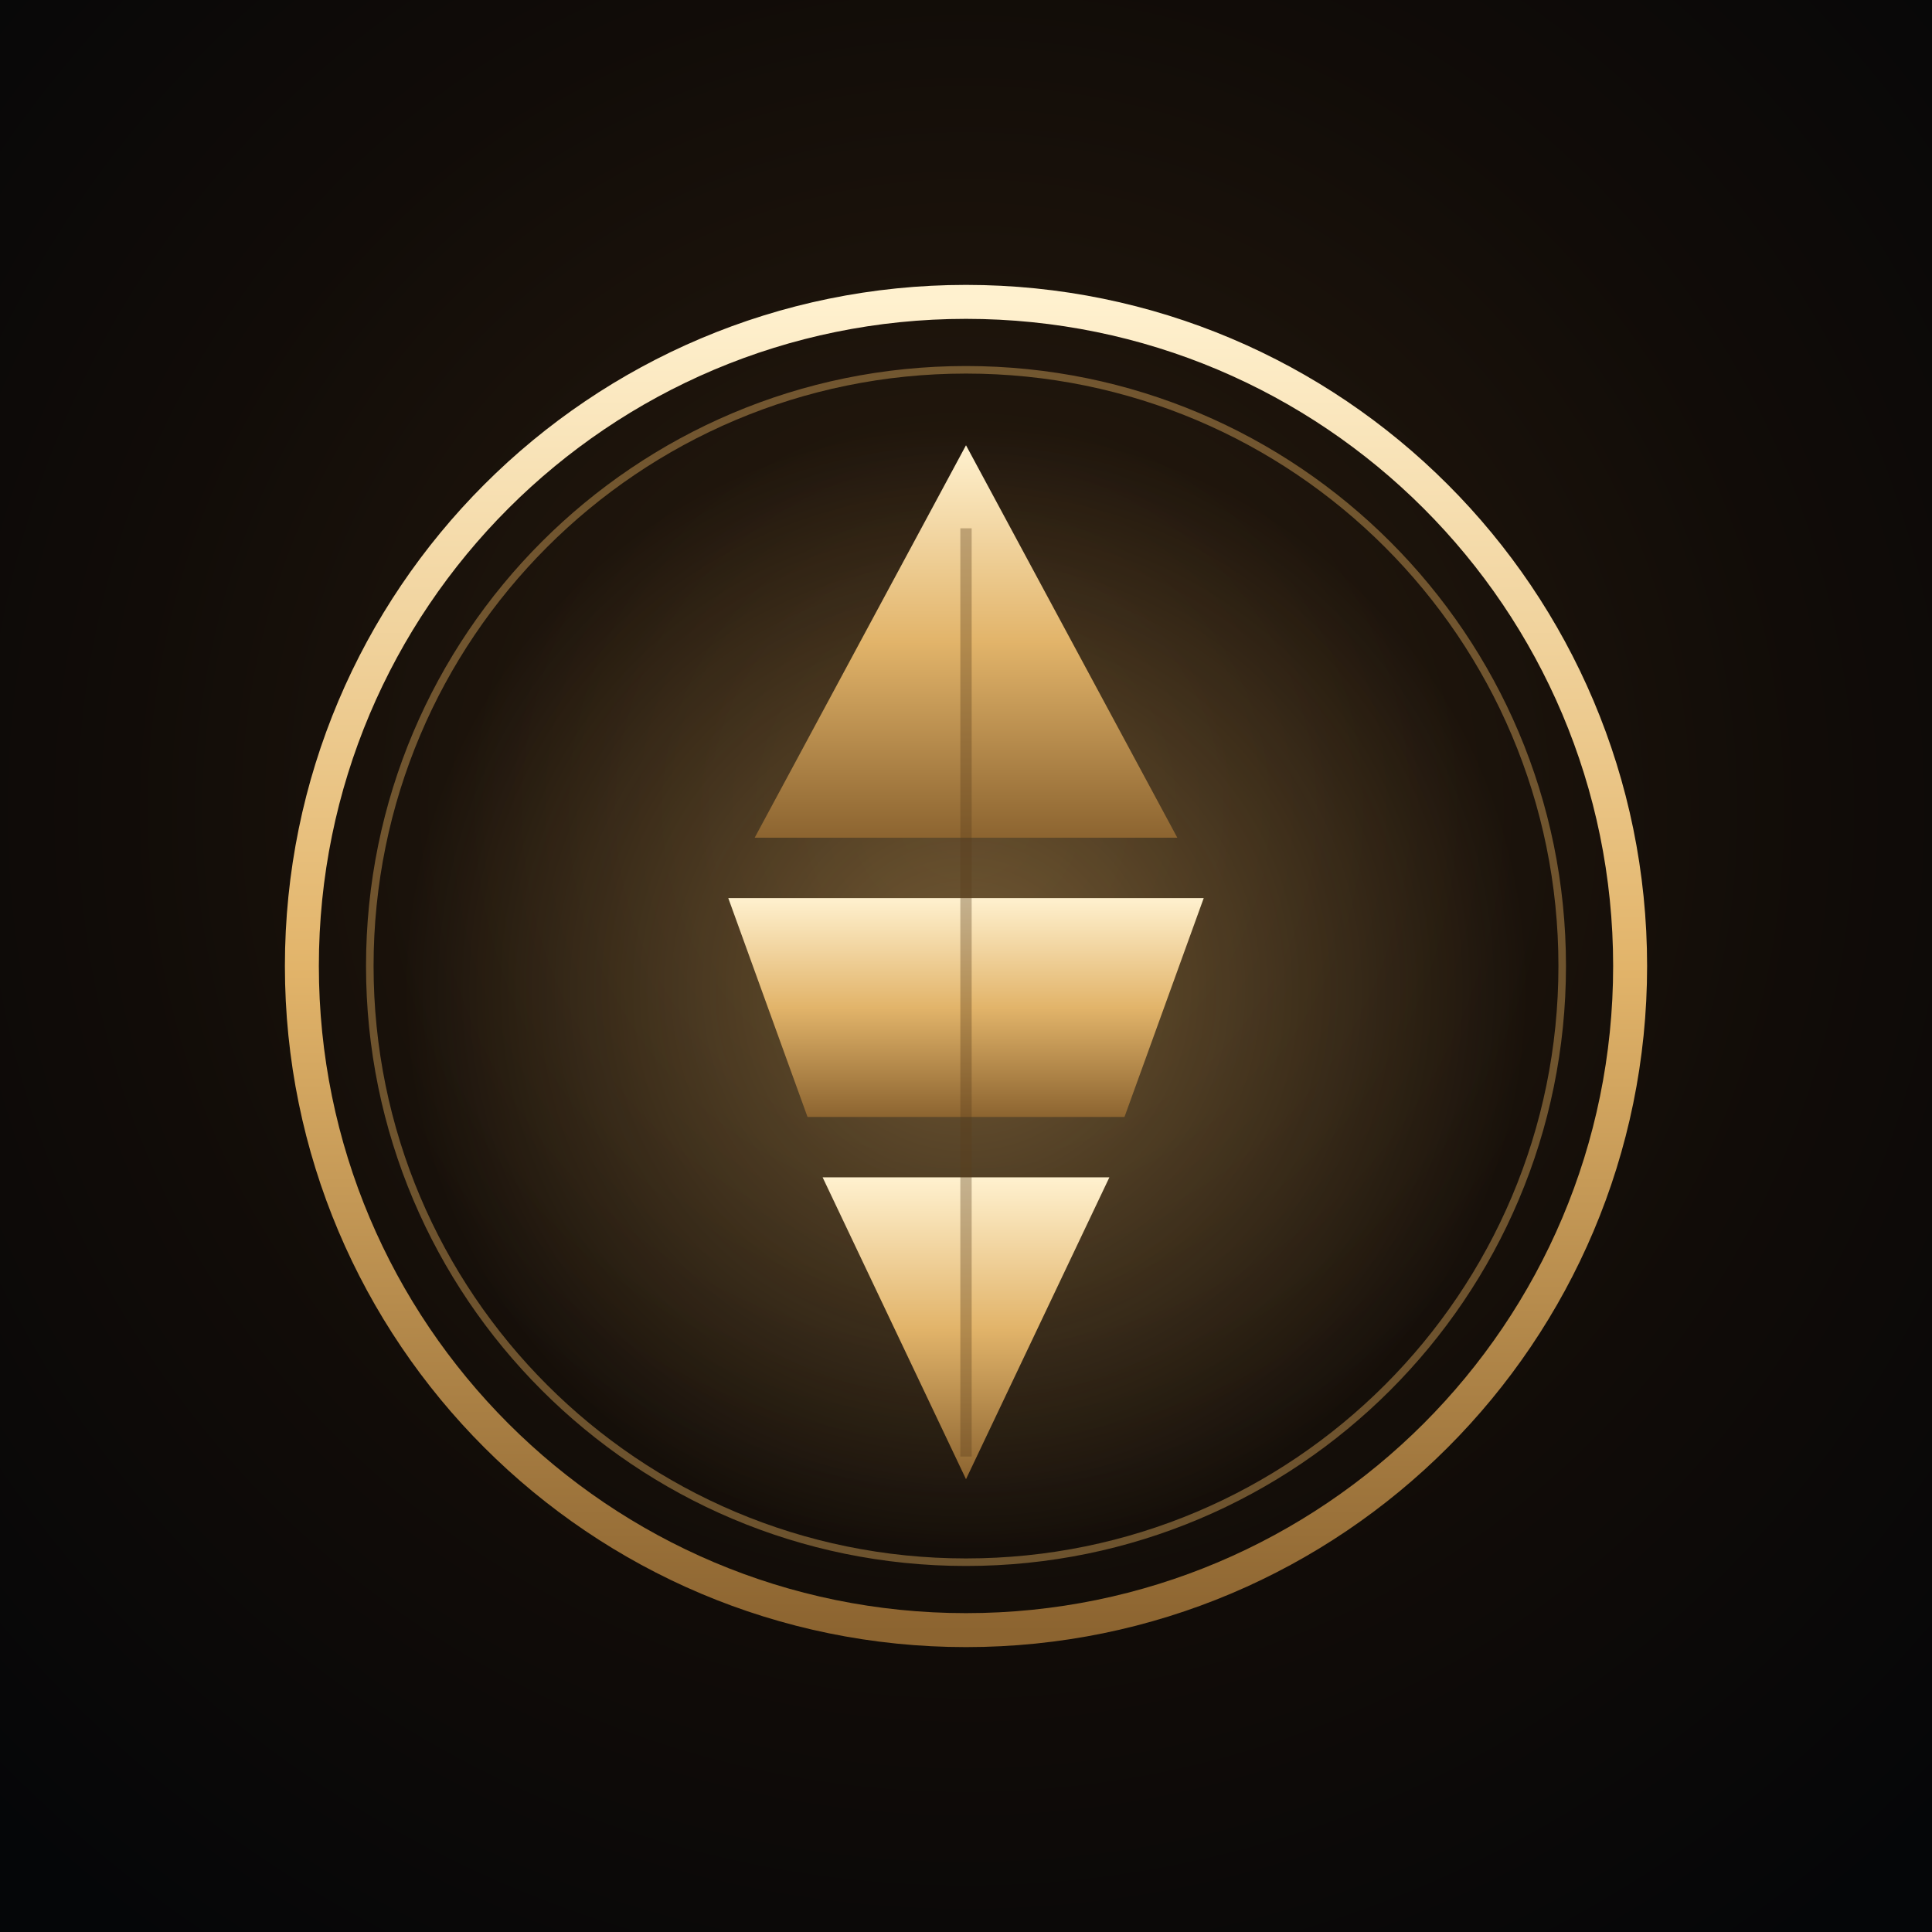
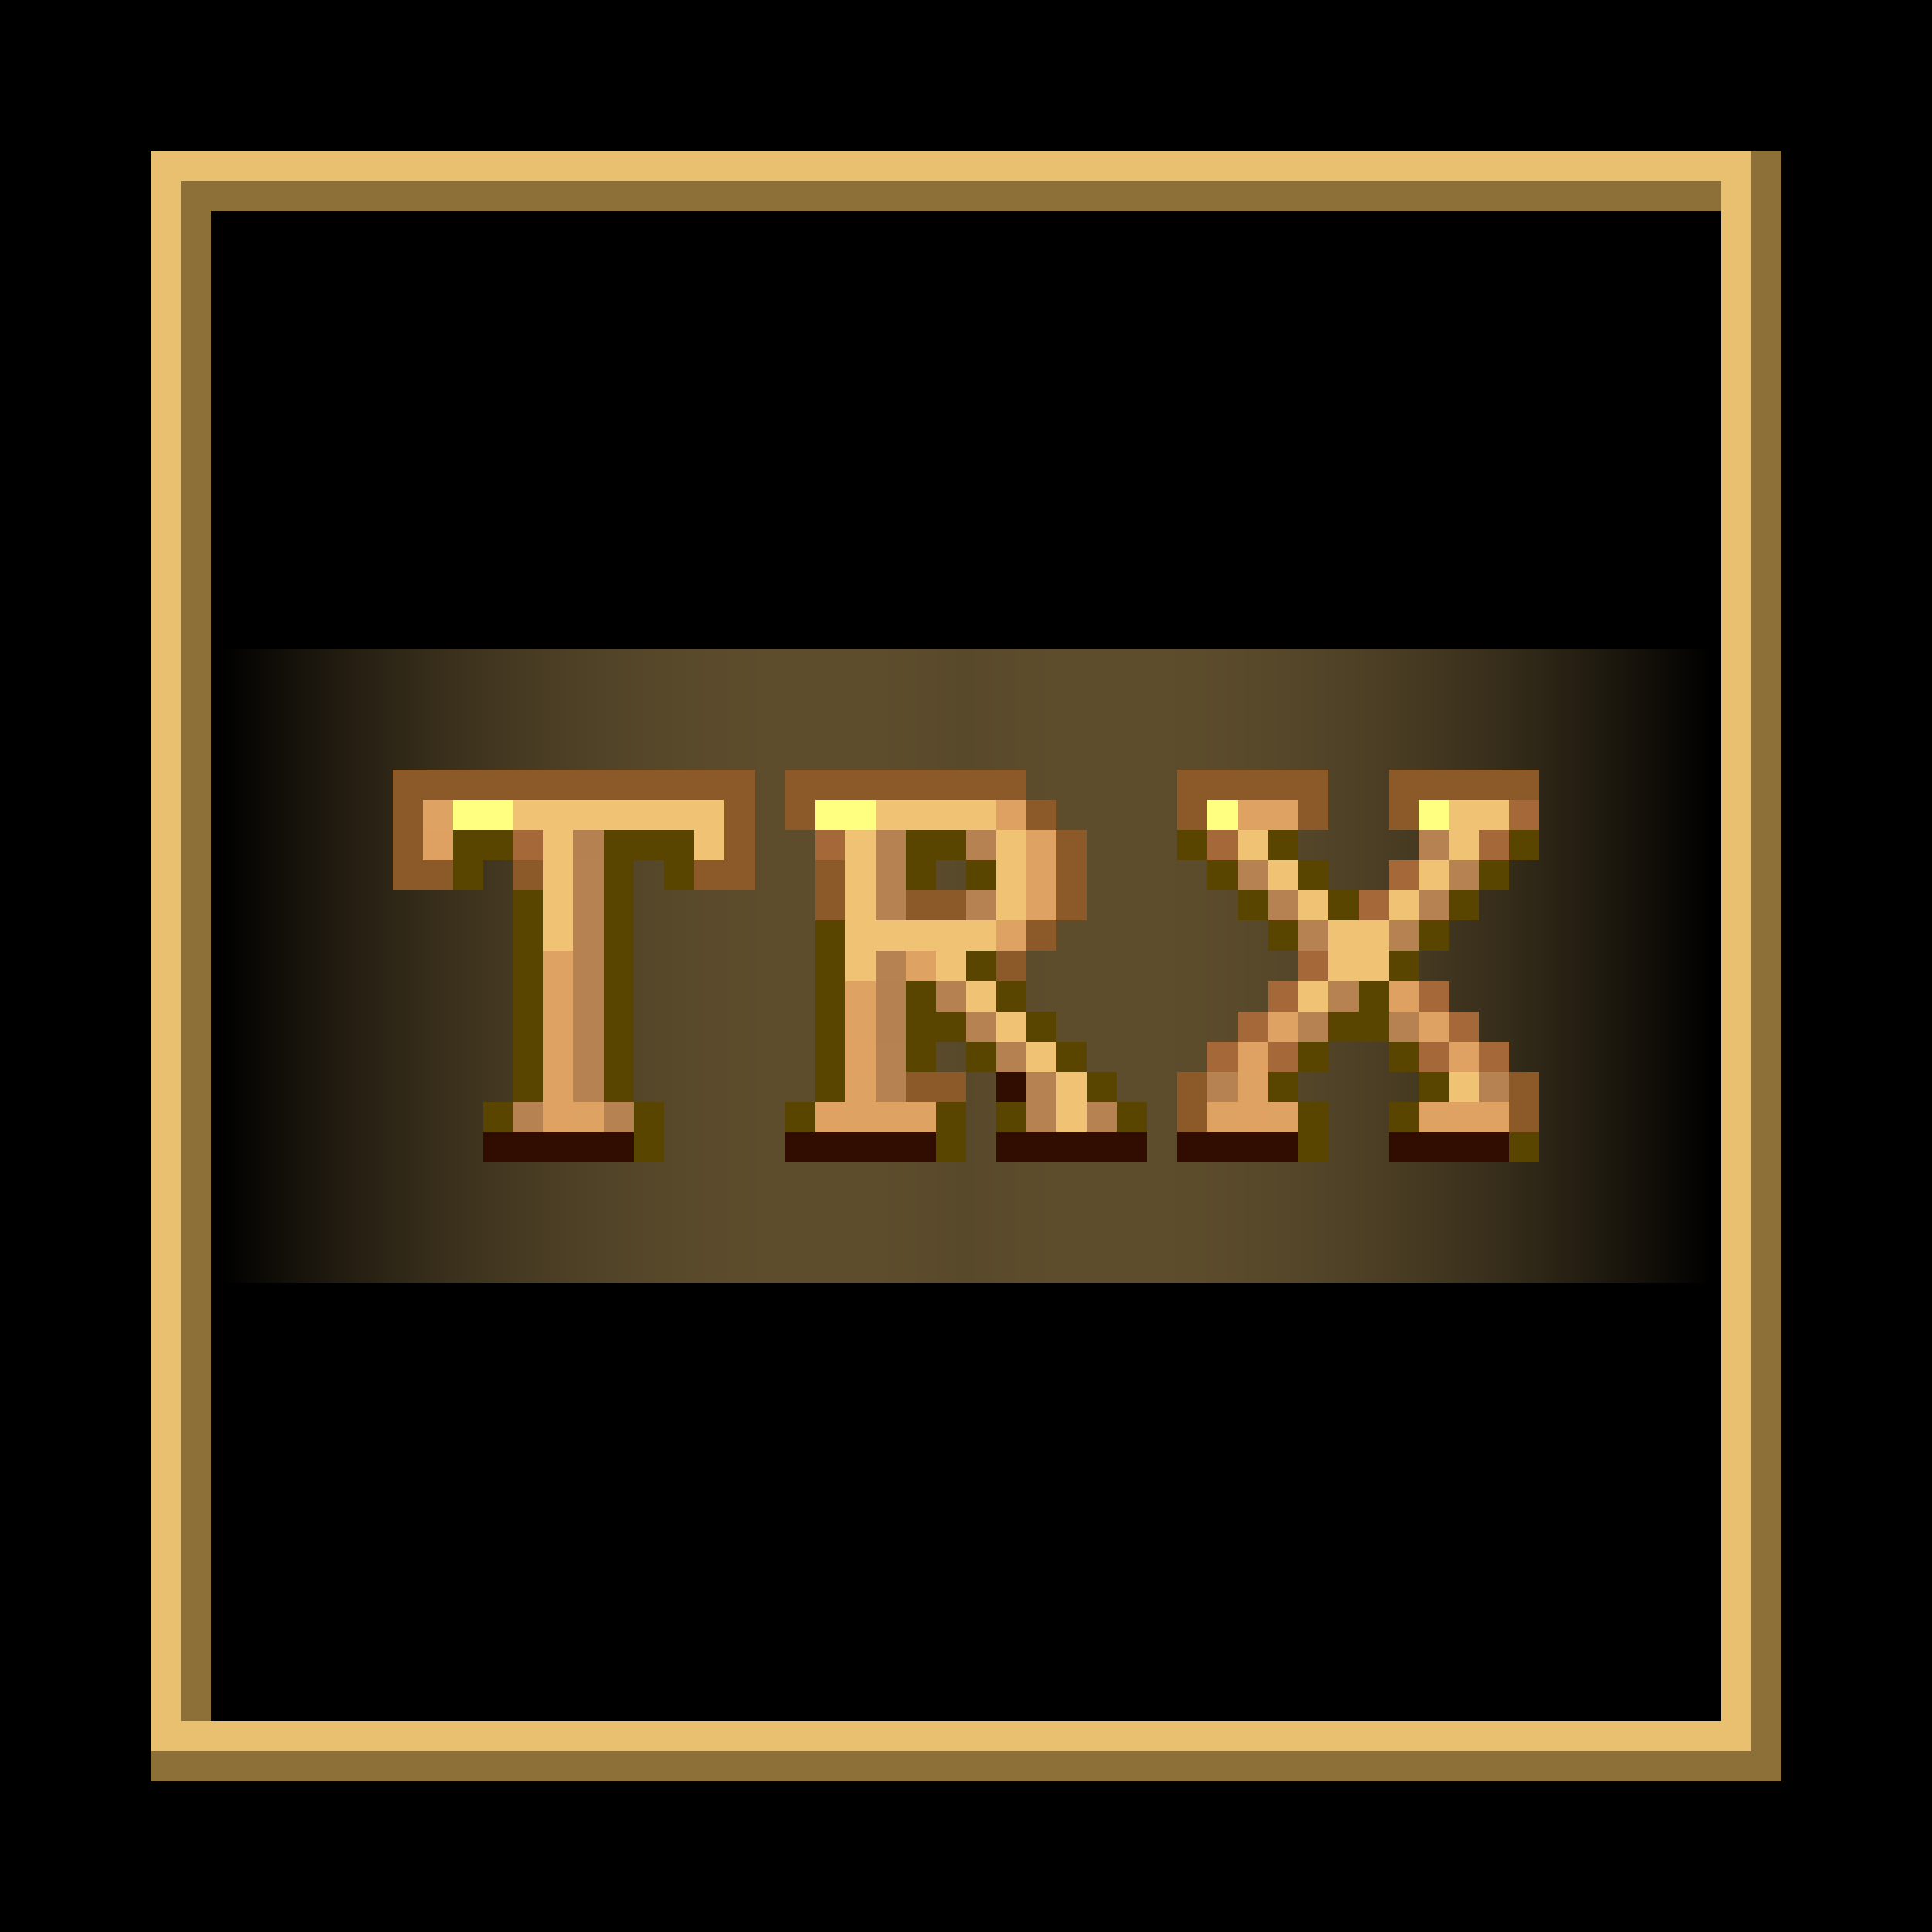
- <svg xmlns="http://www.w3.org/2000/svg" viewBox="0 0 512 512">
+ <svg xmlns="http://www.w3.org/2000/svg" viewBox="0 0 512 512" shape-rendering="crispEdges">
  <defs>
-     <radialGradient id="bg" cx="50%" cy="42%" r="72%">
-       <stop offset="0" stop-color="#2c1e10" />
-       <stop offset="0.6" stop-color="#110c08" />
-       <stop offset="1" stop-color="#050608" />
-     </radialGradient>
-     <linearGradient id="gold" x1="0" y1="0" x2="0" y2="1">
-       <stop offset="0" stop-color="#fff1cf" />
-       <stop offset="0.5" stop-color="#e2b46a" />
-       <stop offset="1" stop-color="#8c6430" />
+     <linearGradient id="glow" x1="0" y1="0" x2="1" y2="0">
+       <stop offset="0" stop-color="#000" />
+       <stop offset="0.5" stop-color="#e8c070" stop-opacity="0.38" />
+       <stop offset="1" stop-color="#000" />
    </linearGradient>
-     <radialGradient id="glow" cx="50%" cy="50%" r="50%">
-       <stop offset="0" stop-color="#ffcf7a" stop-opacity="0.35" />
-       <stop offset="1" stop-color="#ffcf7a" stop-opacity="0" />
-     </radialGradient>
  </defs>
-   <rect width="512" height="512" fill="url(#bg)" />
-   <circle cx="256" cy="262" r="150" fill="url(#glow)" />
-   <circle cx="256" cy="256" r="176" fill="none" stroke="url(#gold)" stroke-width="9" />
-   <circle cx="256" cy="256" r="158" fill="none" stroke="#d9a85b" stroke-width="2" stroke-opacity="0.45" />
-   <path d="M256 118 L312 222 L200 222 Z" fill="url(#gold)" />
-   <path d="M193 238 L319 238 L298 296 L214 296 Z" fill="url(#gold)" />
-   <path d="M218 312 L294 312 L256 392 Z" fill="url(#gold)" />
-   <path d="M256 140 L256 386" stroke="#5a3d1a" stroke-width="3" stroke-opacity="0.35" />
+   <rect width="512" height="512" fill="#000" />
+   <rect x="40" y="40" width="432" height="432" fill="#8c7038" />
+   <rect x="40" y="40" width="424" height="424" fill="#e8c070" />
+   <rect x="48" y="48" width="416" height="416" fill="#e8c070" />
+   <rect x="48" y="48" width="408" height="408" fill="#8c7038" />
+   <rect x="56" y="56" width="400" height="400" fill="#000" />
+   <rect x="56" y="172" width="400" height="168" fill="url(#glow)" />
+   <rect x="104" y="204" width="96" height="8" fill="#8c5929" />
+   <rect x="104" y="212" width="8" height="8" fill="#8c5929" />
+   <rect x="112" y="212" width="8" height="8" fill="#dea263" />
+   <rect x="120" y="212" width="16" height="8" fill="#ffff80" />
+   <rect x="136" y="212" width="56" height="8" fill="#efc373" />
+   <rect x="192" y="212" width="8" height="8" fill="#8c5929" />
+   <rect x="104" y="220" width="8" height="8" fill="#8c5929" />
+   <rect x="112" y="220" width="8" height="8" fill="#dea162" />
+   <rect x="120" y="220" width="16" height="8" fill="#5a4500" />
+   <rect x="136" y="220" width="8" height="8" fill="#a56939" />
+   <rect x="144" y="220" width="8" height="8" fill="#efc373" />
+   <rect x="152" y="220" width="8" height="8" fill="#b58151" />
+   <rect x="160" y="220" width="24" height="8" fill="#5a4500" />
+   <rect x="184" y="220" width="8" height="8" fill="#efc373" />
+   <rect x="192" y="220" width="8" height="8" fill="#8c5929" />
+   <rect x="104" y="228" width="16" height="8" fill="#8c5929" />
+   <rect x="120" y="228" width="8" height="8" fill="#5a4500" />
+   <rect x="136" y="228" width="8" height="8" fill="#8c5929" />
+   <rect x="144" y="228" width="8" height="8" fill="#efc373" />
+   <rect x="152" y="228" width="8" height="8" fill="#b68252" />
+   <rect x="160" y="228" width="8" height="8" fill="#5a4500" />
+   <rect x="176" y="228" width="8" height="8" fill="#5a4500" />
+   <rect x="184" y="228" width="16" height="8" fill="#8c5929" />
+   <rect x="136" y="236" width="8" height="8" fill="#5a4500" />
+   <rect x="144" y="236" width="8" height="8" fill="#efc373" />
+   <rect x="152" y="236" width="8" height="8" fill="#b68252" />
+   <rect x="160" y="236" width="8" height="8" fill="#5a4500" />
+   <rect x="136" y="244" width="8" height="8" fill="#5a4500" />
+   <rect x="144" y="244" width="8" height="8" fill="#efc373" />
+   <rect x="152" y="244" width="8" height="8" fill="#b68252" />
+   <rect x="160" y="244" width="8" height="8" fill="#5a4500" />
+   <rect x="136" y="252" width="8" height="8" fill="#5a4500" />
+   <rect x="144" y="252" width="8" height="8" fill="#dea263" />
+   <rect x="152" y="252" width="8" height="8" fill="#b68252" />
+   <rect x="160" y="252" width="8" height="8" fill="#5a4500" />
+   <rect x="136" y="260" width="8" height="8" fill="#5a4500" />
+   <rect x="144" y="260" width="8" height="8" fill="#dea263" />
+   <rect x="152" y="260" width="8" height="8" fill="#b68252" />
+   <rect x="160" y="260" width="8" height="8" fill="#5a4500" />
+   <rect x="136" y="268" width="8" height="8" fill="#5a4500" />
+   <rect x="144" y="268" width="8" height="8" fill="#dea263" />
+   <rect x="152" y="268" width="8" height="8" fill="#b68252" />
+   <rect x="160" y="268" width="8" height="8" fill="#5a4500" />
+   <rect x="136" y="276" width="8" height="8" fill="#5a4500" />
+   <rect x="144" y="276" width="8" height="8" fill="#dea263" />
+   <rect x="152" y="276" width="8" height="8" fill="#b68252" />
+   <rect x="160" y="276" width="8" height="8" fill="#5a4500" />
+   <rect x="136" y="284" width="8" height="8" fill="#5a4500" />
+   <rect x="144" y="284" width="8" height="8" fill="#dea263" />
+   <rect x="152" y="284" width="8" height="8" fill="#b68252" />
+   <rect x="160" y="284" width="8" height="8" fill="#5a4500" />
+   <rect x="128" y="292" width="8" height="8" fill="#5a4500" />
+   <rect x="136" y="292" width="8" height="8" fill="#b68252" />
+   <rect x="144" y="292" width="8" height="8" fill="#dfa263" />
+   <rect x="152" y="292" width="8" height="8" fill="#dea263" />
+   <rect x="160" y="292" width="8" height="8" fill="#b68252" />
+   <rect x="168" y="292" width="8" height="8" fill="#5a4500" />
+   <rect x="128" y="300" width="40" height="8" fill="#310c00" />
+   <rect x="168" y="300" width="8" height="8" fill="#5a4500" />
+   <rect x="208" y="204" width="64" height="8" fill="#8c5929" />
+   <rect x="208" y="212" width="8" height="8" fill="#8c5929" />
+   <rect x="216" y="212" width="16" height="8" fill="#ffff80" />
+   <rect x="232" y="212" width="32" height="8" fill="#efc373" />
+   <rect x="264" y="212" width="8" height="8" fill="#dea162" />
+   <rect x="272" y="212" width="8" height="8" fill="#8c5929" />
+   <rect x="216" y="220" width="8" height="8" fill="#a56939" />
+   <rect x="224" y="220" width="8" height="8" fill="#efc373" />
+   <rect x="232" y="220" width="8" height="8" fill="#b68252" />
+   <rect x="240" y="220" width="16" height="8" fill="#5a4500" />
+   <rect x="256" y="220" width="8" height="8" fill="#b68252" />
+   <rect x="264" y="220" width="8" height="8" fill="#efc373" />
+   <rect x="272" y="220" width="8" height="8" fill="#dea263" />
+   <rect x="280" y="220" width="8" height="8" fill="#8c5929" />
+   <rect x="216" y="228" width="8" height="8" fill="#8c5929" />
+   <rect x="224" y="228" width="8" height="8" fill="#efc373" />
+   <rect x="232" y="228" width="8" height="8" fill="#b68252" />
+   <rect x="240" y="228" width="8" height="8" fill="#5a4500" />
+   <rect x="256" y="228" width="8" height="8" fill="#5a4500" />
+   <rect x="264" y="228" width="8" height="8" fill="#efc373" />
+   <rect x="272" y="228" width="8" height="8" fill="#dea263" />
+   <rect x="280" y="228" width="8" height="8" fill="#8c5929" />
+   <rect x="216" y="236" width="8" height="8" fill="#8c5929" />
+   <rect x="224" y="236" width="8" height="8" fill="#efc373" />
+   <rect x="232" y="236" width="8" height="8" fill="#b68252" />
+   <rect x="240" y="236" width="16" height="8" fill="#8c5929" />
+   <rect x="256" y="236" width="8" height="8" fill="#b68252" />
+   <rect x="264" y="236" width="8" height="8" fill="#efc373" />
+   <rect x="272" y="236" width="8" height="8" fill="#dea263" />
+   <rect x="280" y="236" width="8" height="8" fill="#8c5929" />
+   <rect x="216" y="244" width="8" height="8" fill="#5a4500" />
+   <rect x="224" y="244" width="40" height="8" fill="#efc373" />
+   <rect x="264" y="244" width="8" height="8" fill="#dea263" />
+   <rect x="272" y="244" width="8" height="8" fill="#8c5929" />
+   <rect x="216" y="252" width="8" height="8" fill="#5a4500" />
+   <rect x="224" y="252" width="8" height="8" fill="#efc373" />
+   <rect x="232" y="252" width="8" height="8" fill="#b68252" />
+   <rect x="240" y="252" width="8" height="8" fill="#dea263" />
+   <rect x="248" y="252" width="8" height="8" fill="#efc373" />
+   <rect x="256" y="252" width="8" height="8" fill="#5a4500" />
+   <rect x="264" y="252" width="8" height="8" fill="#8c5929" />
+   <rect x="216" y="260" width="8" height="8" fill="#5a4500" />
+   <rect x="224" y="260" width="8" height="8" fill="#dea263" />
+   <rect x="232" y="260" width="8" height="8" fill="#b58151" />
+   <rect x="240" y="260" width="8" height="8" fill="#5a4500" />
+   <rect x="248" y="260" width="8" height="8" fill="#b58151" />
+   <rect x="256" y="260" width="8" height="8" fill="#efc373" />
+   <rect x="264" y="260" width="8" height="8" fill="#5a4500" />
+   <rect x="216" y="268" width="8" height="8" fill="#5a4500" />
+   <rect x="224" y="268" width="8" height="8" fill="#dea263" />
+   <rect x="232" y="268" width="8" height="8" fill="#b58151" />
+   <rect x="240" y="268" width="16" height="8" fill="#5a4500" />
+   <rect x="256" y="268" width="8" height="8" fill="#b68252" />
+   <rect x="264" y="268" width="8" height="8" fill="#efc373" />
+   <rect x="272" y="268" width="8" height="8" fill="#5a4500" />
+   <rect x="216" y="276" width="8" height="8" fill="#5a4500" />
+   <rect x="224" y="276" width="8" height="8" fill="#dfa263" />
+   <rect x="232" y="276" width="8" height="8" fill="#b68252" />
+   <rect x="240" y="276" width="8" height="8" fill="#5a4500" />
+   <rect x="256" y="276" width="8" height="8" fill="#5a4500" />
+   <rect x="264" y="276" width="8" height="8" fill="#b58151" />
+   <rect x="272" y="276" width="8" height="8" fill="#efc373" />
+   <rect x="280" y="276" width="8" height="8" fill="#5a4500" />
+   <rect x="216" y="284" width="8" height="8" fill="#5a4500" />
+   <rect x="224" y="284" width="8" height="8" fill="#dea263" />
+   <rect x="232" y="284" width="8" height="8" fill="#b68252" />
+   <rect x="240" y="284" width="16" height="8" fill="#8c5929" />
+   <rect x="264" y="284" width="8" height="8" fill="#310c00" />
+   <rect x="272" y="284" width="8" height="8" fill="#b68252" />
+   <rect x="280" y="284" width="8" height="8" fill="#efc373" />
+   <rect x="288" y="284" width="8" height="8" fill="#5a4500" />
+   <rect x="208" y="292" width="8" height="8" fill="#5a4500" />
+   <rect x="216" y="292" width="8" height="8" fill="#dfa263" />
+   <rect x="224" y="292" width="24" height="8" fill="#dea263" />
+   <rect x="248" y="292" width="8" height="8" fill="#5a4500" />
+   <rect x="264" y="292" width="8" height="8" fill="#5a4500" />
+   <rect x="272" y="292" width="8" height="8" fill="#b68252" />
+   <rect x="280" y="292" width="8" height="8" fill="#efc373" />
+   <rect x="288" y="292" width="8" height="8" fill="#b68252" />
+   <rect x="296" y="292" width="8" height="8" fill="#5a4500" />
+   <rect x="208" y="300" width="40" height="8" fill="#310c00" />
+   <rect x="248" y="300" width="8" height="8" fill="#5a4500" />
+   <rect x="264" y="300" width="40" height="8" fill="#310c00" />
+   <rect x="312" y="204" width="40" height="8" fill="#8c5929" />
+   <rect x="368" y="204" width="40" height="8" fill="#8c5929" />
+   <rect x="312" y="212" width="8" height="8" fill="#8c5929" />
+   <rect x="320" y="212" width="8" height="8" fill="#ffff80" />
+   <rect x="328" y="212" width="16" height="8" fill="#dea263" />
+   <rect x="344" y="212" width="8" height="8" fill="#8c5929" />
+   <rect x="368" y="212" width="8" height="8" fill="#8c5929" />
+   <rect x="376" y="212" width="8" height="8" fill="#ffff80" />
+   <rect x="384" y="212" width="16" height="8" fill="#efc373" />
+   <rect x="400" y="212" width="8" height="8" fill="#a56939" />
+   <rect x="312" y="220" width="8" height="8" fill="#5a4500" />
+   <rect x="320" y="220" width="8" height="8" fill="#a56939" />
+   <rect x="328" y="220" width="8" height="8" fill="#efc373" />
+   <rect x="336" y="220" width="8" height="8" fill="#5a4500" />
+   <rect x="376" y="220" width="8" height="8" fill="#b68252" />
+   <rect x="384" y="220" width="8" height="8" fill="#efc373" />
+   <rect x="392" y="220" width="8" height="8" fill="#a56838" />
+   <rect x="400" y="220" width="8" height="8" fill="#5a4500" />
+   <rect x="320" y="228" width="8" height="8" fill="#5a4500" />
+   <rect x="328" y="228" width="8" height="8" fill="#b68252" />
+   <rect x="336" y="228" width="8" height="8" fill="#efc373" />
+   <rect x="344" y="228" width="8" height="8" fill="#5a4500" />
+   <rect x="368" y="228" width="8" height="8" fill="#a56939" />
+   <rect x="376" y="228" width="8" height="8" fill="#efc373" />
+   <rect x="384" y="228" width="8" height="8" fill="#b68252" />
+   <rect x="392" y="228" width="8" height="8" fill="#5a4500" />
+   <rect x="328" y="236" width="8" height="8" fill="#5a4500" />
+   <rect x="336" y="236" width="8" height="8" fill="#b68252" />
+   <rect x="344" y="236" width="8" height="8" fill="#efc373" />
+   <rect x="352" y="236" width="8" height="8" fill="#5a4500" />
+   <rect x="360" y="236" width="8" height="8" fill="#a56939" />
+   <rect x="368" y="236" width="8" height="8" fill="#efc373" />
+   <rect x="376" y="236" width="8" height="8" fill="#b68252" />
+   <rect x="384" y="236" width="8" height="8" fill="#5a4500" />
+   <rect x="336" y="244" width="8" height="8" fill="#5a4500" />
+   <rect x="344" y="244" width="8" height="8" fill="#b68252" />
+   <rect x="352" y="244" width="16" height="8" fill="#efc373" />
+   <rect x="368" y="244" width="8" height="8" fill="#b68252" />
+   <rect x="376" y="244" width="8" height="8" fill="#5a4500" />
+   <rect x="344" y="252" width="8" height="8" fill="#a56939" />
+   <rect x="352" y="252" width="16" height="8" fill="#efc373" />
+   <rect x="368" y="252" width="8" height="8" fill="#5a4500" />
+   <rect x="336" y="260" width="8" height="8" fill="#a56939" />
+   <rect x="344" y="260" width="8" height="8" fill="#efc373" />
+   <rect x="352" y="260" width="8" height="8" fill="#b68252" />
+   <rect x="360" y="260" width="8" height="8" fill="#5a4500" />
+   <rect x="368" y="260" width="8" height="8" fill="#dea162" />
+   <rect x="376" y="260" width="8" height="8" fill="#a56939" />
+   <rect x="328" y="268" width="8" height="8" fill="#a56838" />
+   <rect x="336" y="268" width="8" height="8" fill="#dea263" />
+   <rect x="344" y="268" width="8" height="8" fill="#b68252" />
+   <rect x="352" y="268" width="16" height="8" fill="#5a4500" />
+   <rect x="368" y="268" width="8" height="8" fill="#b68252" />
+   <rect x="376" y="268" width="8" height="8" fill="#dea263" />
+   <rect x="384" y="268" width="8" height="8" fill="#a56838" />
+   <rect x="320" y="276" width="8" height="8" fill="#a56939" />
+   <rect x="328" y="276" width="8" height="8" fill="#dfa263" />
+   <rect x="336" y="276" width="8" height="8" fill="#a56939" />
+   <rect x="344" y="276" width="8" height="8" fill="#5a4500" />
+   <rect x="368" y="276" width="8" height="8" fill="#5a4500" />
+   <rect x="376" y="276" width="8" height="8" fill="#a56939" />
+   <rect x="384" y="276" width="8" height="8" fill="#dfa263" />
+   <rect x="392" y="276" width="8" height="8" fill="#a56939" />
+   <rect x="312" y="284" width="8" height="8" fill="#8c5929" />
+   <rect x="320" y="284" width="8" height="8" fill="#b68252" />
+   <rect x="328" y="284" width="8" height="8" fill="#dea263" />
+   <rect x="336" y="284" width="8" height="8" fill="#5a4500" />
+   <rect x="376" y="284" width="8" height="8" fill="#5a4500" />
+   <rect x="384" y="284" width="8" height="8" fill="#efc373" />
+   <rect x="392" y="284" width="8" height="8" fill="#b68252" />
+   <rect x="400" y="284" width="8" height="8" fill="#8c5929" />
+   <rect x="312" y="292" width="8" height="8" fill="#8c5929" />
+   <rect x="320" y="292" width="8" height="8" fill="#dea263" />
+   <rect x="328" y="292" width="8" height="8" fill="#dfa263" />
+   <rect x="336" y="292" width="8" height="8" fill="#dea263" />
+   <rect x="344" y="292" width="8" height="8" fill="#5a4500" />
+   <rect x="368" y="292" width="8" height="8" fill="#5a4500" />
+   <rect x="376" y="292" width="8" height="8" fill="#dea263" />
+   <rect x="384" y="292" width="16" height="8" fill="#dfa263" />
+   <rect x="400" y="292" width="8" height="8" fill="#8c5929" />
+   <rect x="312" y="300" width="32" height="8" fill="#310c00" />
+   <rect x="344" y="300" width="8" height="8" fill="#5a4500" />
+   <rect x="368" y="300" width="32" height="8" fill="#310c00" />
+   <rect x="400" y="300" width="8" height="8" fill="#5a4500" />
</svg>
